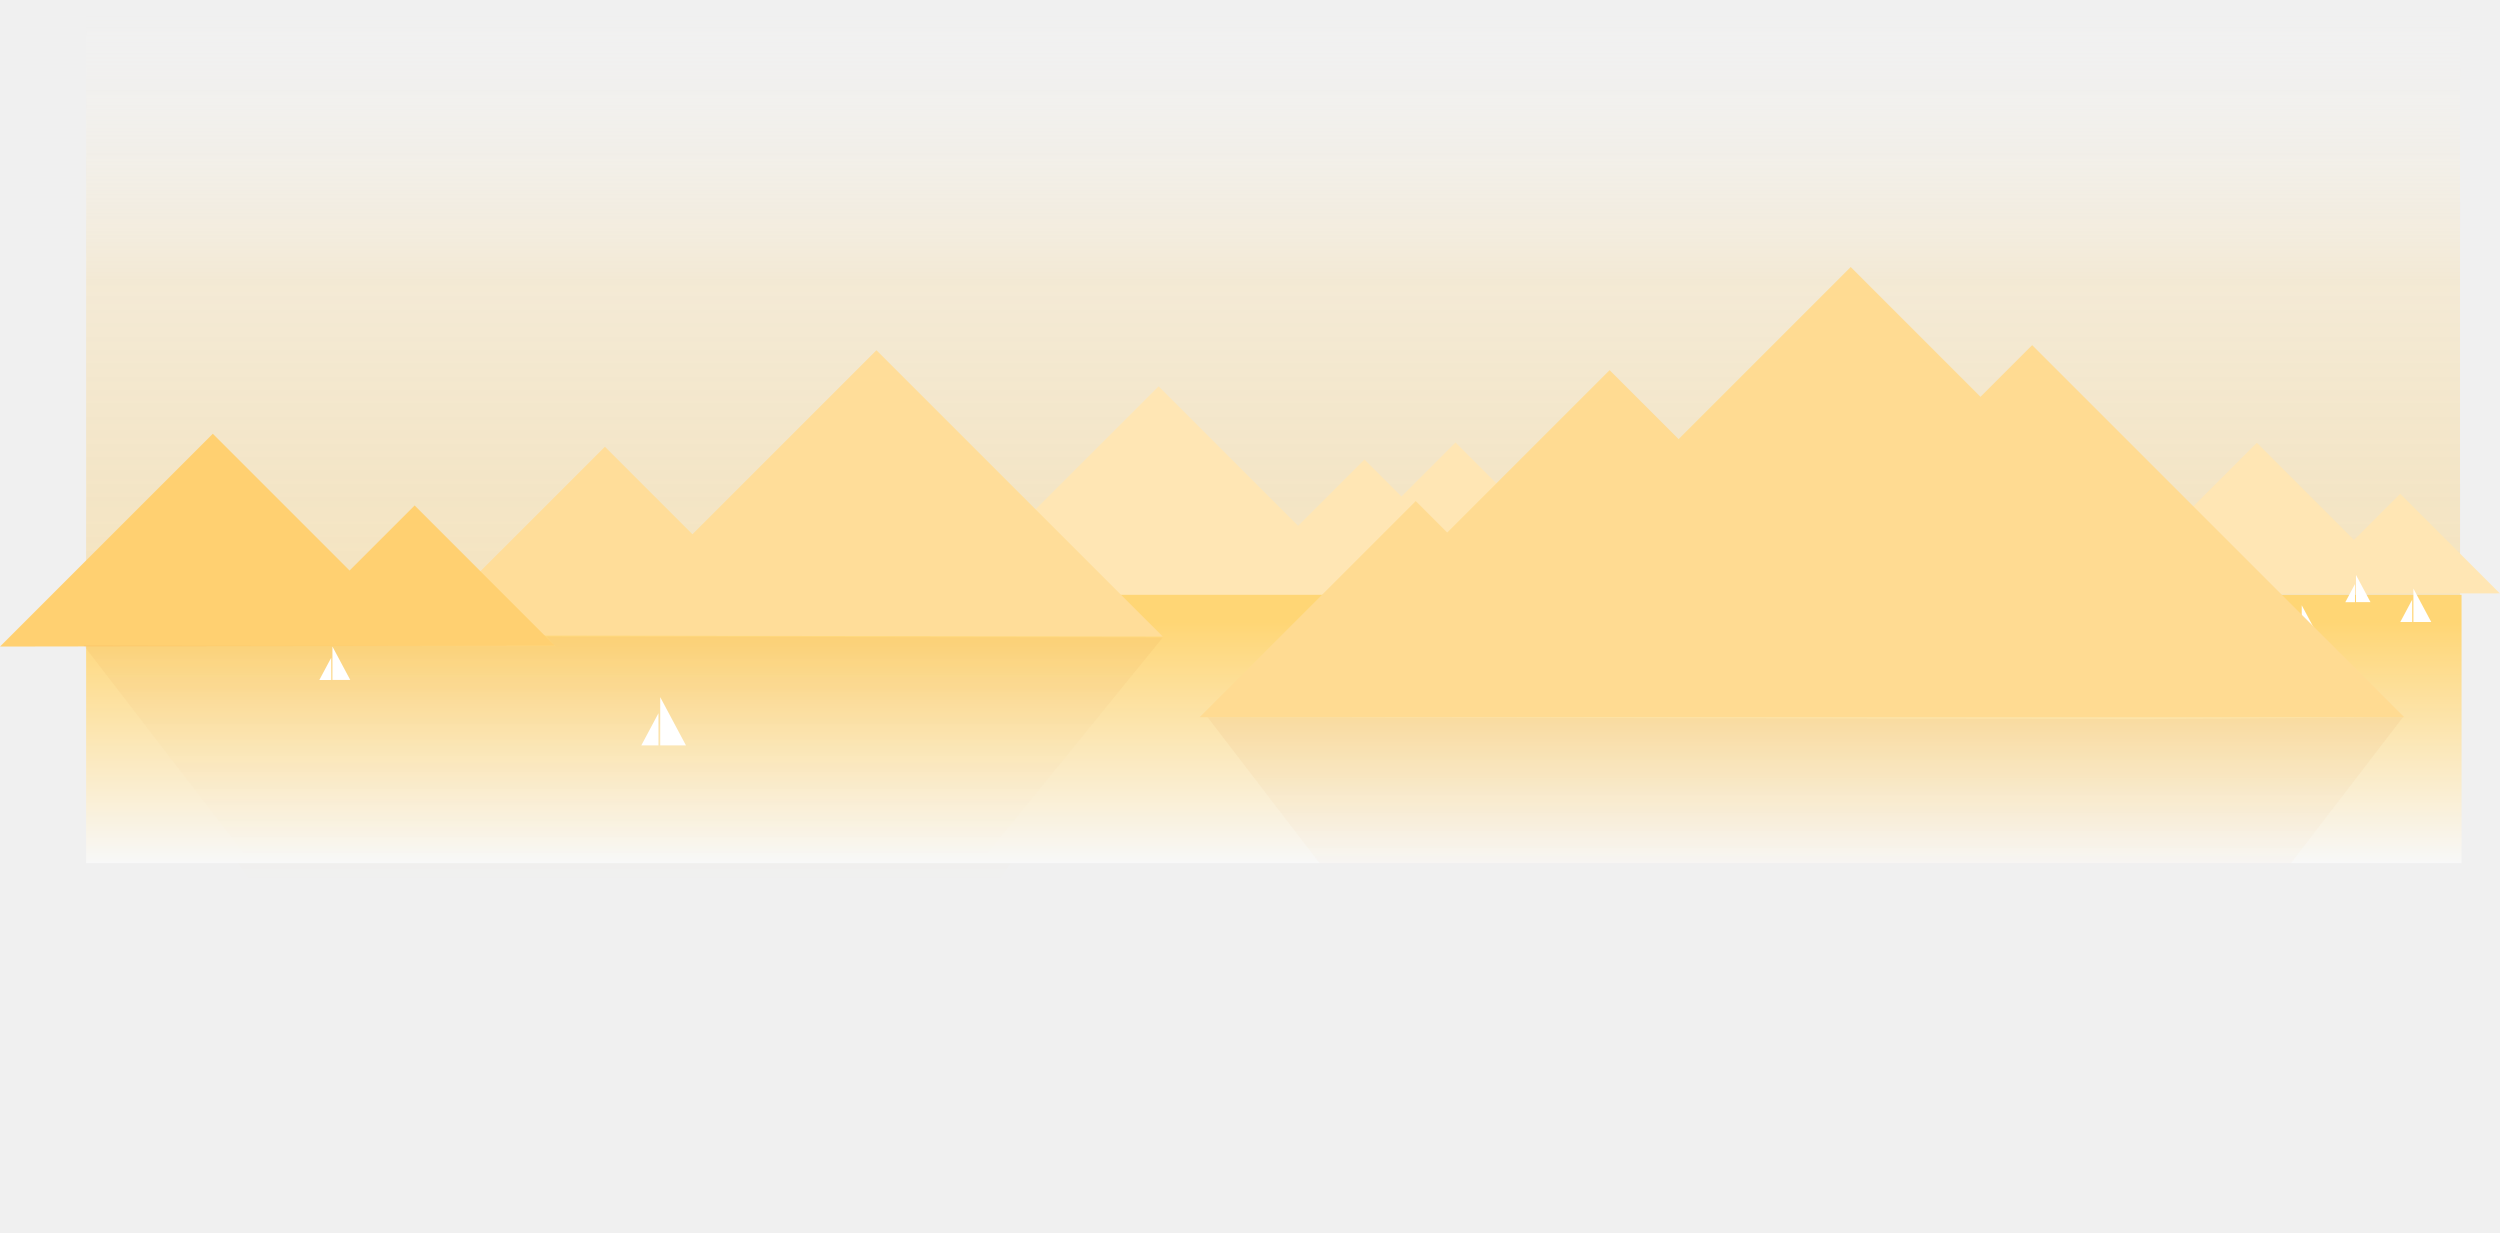
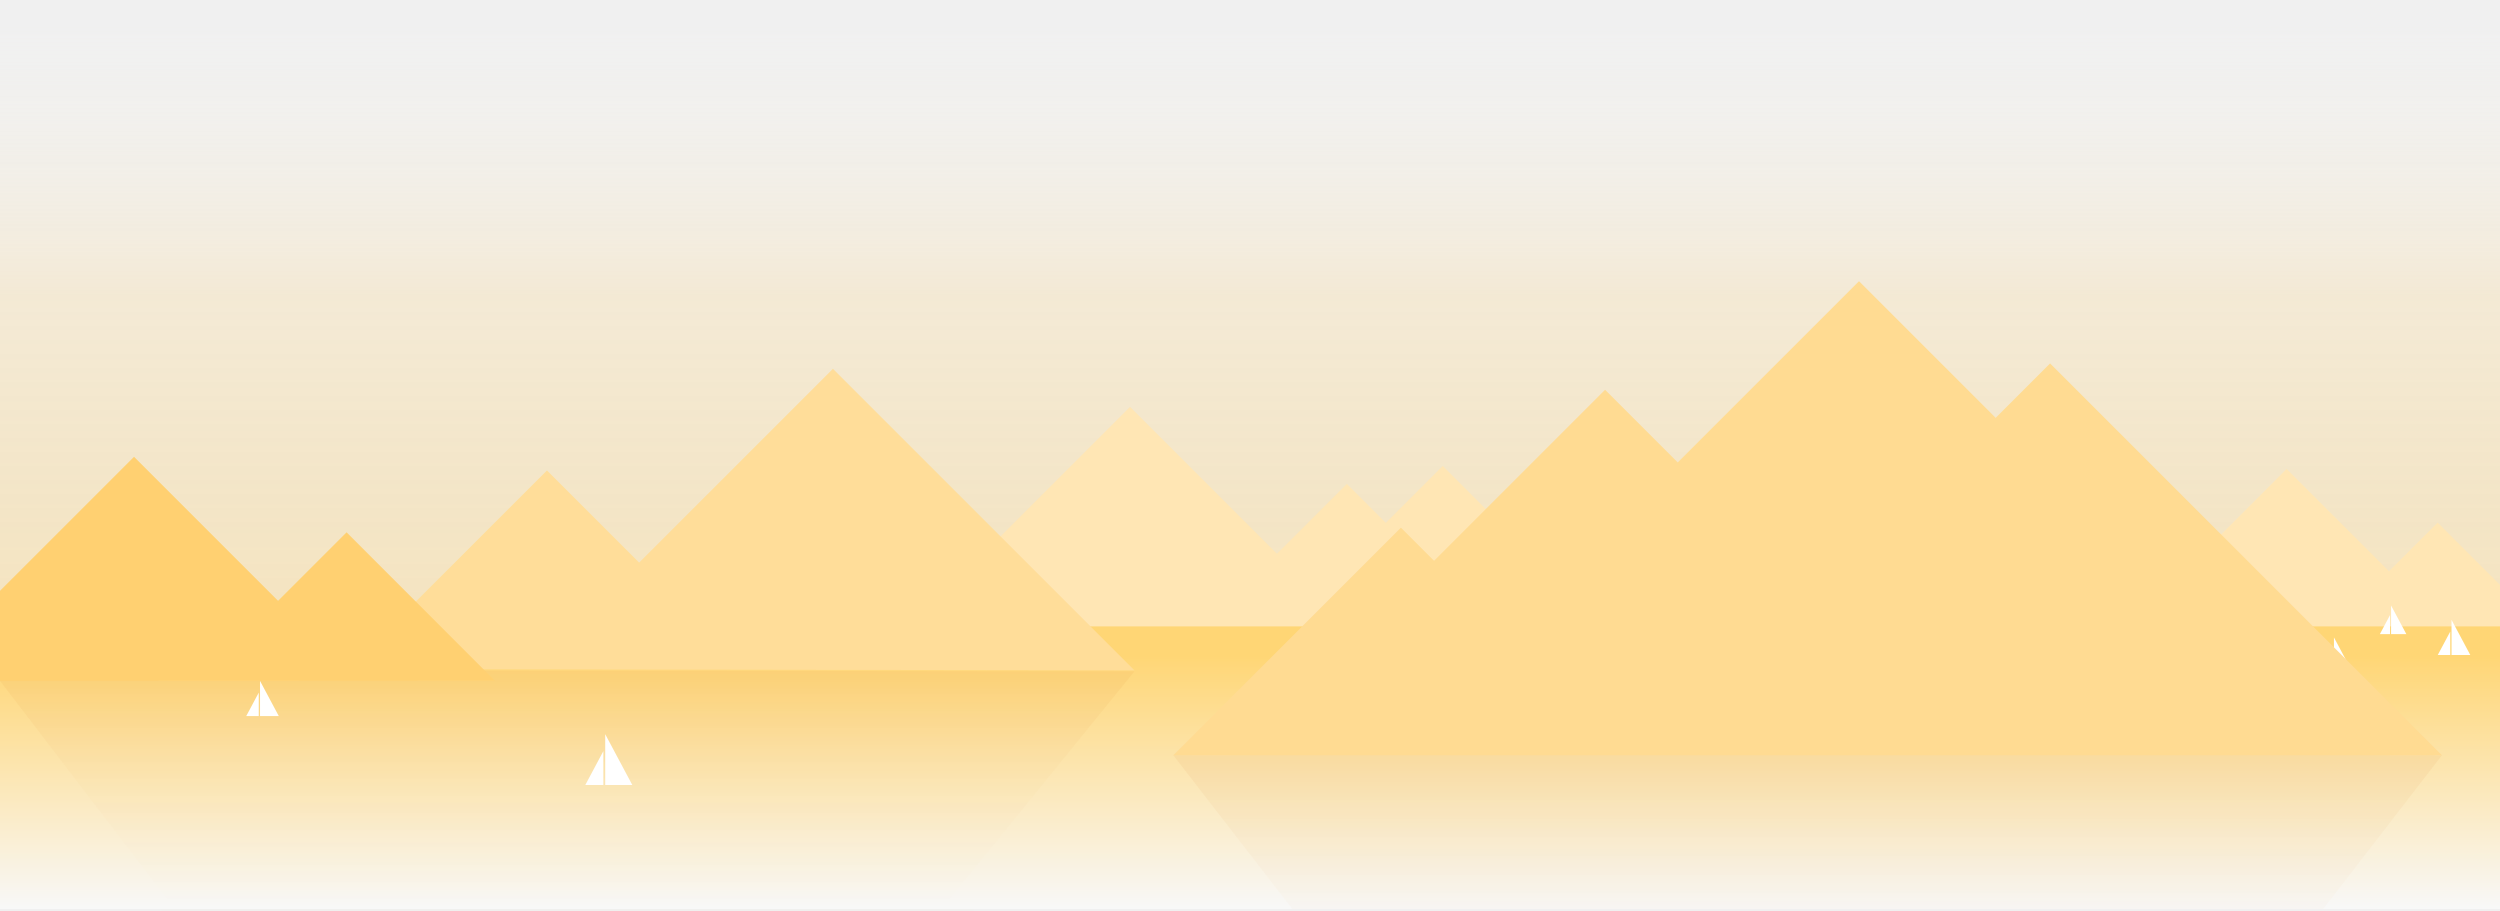
- <svg xmlns="http://www.w3.org/2000/svg" width="100%" height="100%" viewBox="0 0 2022 997" version="1.1" xml:space="preserve" style="fill-rule:evenodd;clip-rule:evenodd;stroke-linejoin:round;stroke-miterlimit:2;">
-   <g transform="matrix(1,0,0,1,69.6692,-8926.39)">
-     <g transform="matrix(1,0,0,9.20507,0,1353.83)">
-       <g transform="matrix(1,0,0,0.0681948,-1691.98,295.257)">
-         <rect x="1691.98" y="7733.65" width="1920" height="766.354" style="fill:url(#_LinearyellowMountains1);" />
-       </g>
-     </g>
-     <g transform="matrix(1,0,0,9.20507,0,1353.83)">
-       <g transform="matrix(0.545954,0,-6.09078e-33,-0.0874374,-1526.74,973.416)">
-         <path d="M4391.32,1081.93L3898.62,589.236L3830.2,657.662L3658.35,485.818L3430.44,713.725L3339.08,622.361L3124.06,837.387L3082.39,795.727L2796.19,1081.93L4047.68,1080L4391.32,1081.93Z" style="fill:url(#_LinearyellowMountains2);" />
-       </g>
-     </g>
-     <g transform="matrix(1,0,0,9.20507,0,1353.83)">
-       <g transform="matrix(-0.758182,0,0,0.0823658,3209.34,786.638)">
-         <path d="M2716.71,1080L2869.29,927.419L2940.08,998.212L3088.91,849.385L3320.47,1080.94L2716.71,1080Z" style="fill:rgb(255,230,180);" />
-       </g>
-     </g>
-     <g transform="matrix(1,0,0,9.20507,0,1353.83)">
-       <g transform="matrix(-0.527959,0,0,0.0573552,2738.35,812.811)">
-         <path d="M2716.71,1080L2869.29,927.419L2940.08,998.212L3088.91,849.385L3320.47,1080.94L2716.71,1080Z" style="fill:rgb(255,230,180);" />
-       </g>
-     </g>
-     <g transform="matrix(1,0,0,9.20507,0,1353.83)">
-       <g transform="matrix(-0.527959,0,0,0.0573552,3386.48,812.843)">
-         <path d="M2716.71,1080L2869.29,927.419L2940.08,998.212L3088.91,849.385L3320.47,1080.94L2716.71,1080Z" style="fill:rgb(255,230,180);" />
-       </g>
-     </g>
-     <g transform="matrix(1,0,0,9.20507,0,1353.83)">
-       <g transform="matrix(0.988285,0,0,0.0745492,23.7188,352.919)">
-         <rect x="-24" y="7002.01" width="1944" height="316.252" style="fill:url(#_LinearyellowMountains3);" />
-         <clipPath id="_clip4">
-           <rect x="-24" y="7002.01" width="1944" height="316.252" />
-         </clipPath>
-         <g clip-path="url(#_clip4)">
-           <g transform="matrix(0.613322,1.25679e-17,-1.28652e-17,-1.15088,-821.22,8391.45)">
-             <path d="M4391.32,1081.93L3898.62,589.236L3830.2,657.662L3658.35,485.818L3430.44,713.725L3339.08,622.361L3124.06,837.387L3082.39,795.727L2796.19,1081.93L4047.68,1080L4391.32,1081.93Z" style="fill:url(#_LinearyellowMountains5);" />
-           </g>
-         </g>
-       </g>
-     </g>
-     <g transform="matrix(1,0,0,9.20507,0,1353.83)">
-       <g transform="matrix(0.900749,0,0,0.757732,135.497,313.07)">
-         <g transform="matrix(1,0,0,0.12914,8,-178.205)">
-           <path d="M1831,7161L1831,7131L1847,7161L1831,7161Z" style="fill:white;" />
-         </g>
-         <g transform="matrix(-0.666667,0,0,0.0860934,3058.57,130.053)">
-           <path d="M1831,7161L1831,7131L1847,7161L1831,7161Z" style="fill:white;" />
-         </g>
-       </g>
-     </g>
-     <g transform="matrix(1,0,0,9.20507,0,1353.83)">
-       <g transform="matrix(1,0,0,0.841224,-493.029,247.395)">
-         <g transform="matrix(1,0,0,0.12914,-1956.68,610.724)">
-           <path d="M2716.71,1080L2869.29,927.419L2940.08,998.212L3088.91,849.385L3320.47,1080.94L2716.71,1080Z" style="fill:rgb(255,221,153);" />
-         </g>
-         <g transform="matrix(-0.743276,0,0,0.0959868,2891.39,647.608)">
-           <path d="M2716.71,1080L2869.29,927.419L2940.08,998.212L3088.91,849.385L3320.47,1080.94L2716.71,1080Z" style="fill:rgb(255,208,113);" />
-         </g>
-         <g transform="matrix(0.541871,9.95677e-19,-1.13665e-17,-0.0911772,-1022.14,850.147)">
-           <path d="M4403.14,1093.76L3869.09,589.236L3830.2,657.662L3658.35,485.818L3430.44,713.725L3339.08,622.361L3124.06,837.387L3082.39,795.727L2792.5,1084.77L3496.47,1083.72L3483.3,1094.89L4403.14,1093.76Z" style="fill:url(#_LinearyellowMountains6);" />
-         </g>
-         <g transform="matrix(0.610804,0,0,0.0788794,-314.325,673.402)">
-           <path d="M4391.32,1081.93L3898.62,589.236L3830.2,657.662L3658.35,485.818L3430.44,713.725L3339.08,622.361L3124.06,837.387L3082.39,795.727L2796.19,1081.93L4391.32,1081.93Z" style="fill:rgb(255,219,146);" />
-         </g>
-       </g>
-     </g>
-     <g transform="matrix(1,0,0,9.20507,0,1353.83)">
-       <g transform="matrix(0.900749,0,0,0.757732,-1457.27,316.698)">
-         <g transform="matrix(1,0,0,0.12914,8,-178.205)">
-           <path d="M1831,7161L1831,7131L1847,7161L1831,7161Z" style="fill:white;" />
-         </g>
-         <g transform="matrix(-0.666667,0,0,0.0860934,3058.57,130.053)">
-           <path d="M1831,7161L1831,7131L1847,7161L1831,7161Z" style="fill:white;" />
-         </g>
-       </g>
-     </g>
-     <g transform="matrix(1,0,0,9.20507,0,1353.83)">
-       <g transform="matrix(1.30075,0,0,1.09422,-1927.76,71.2358)">
-         <g transform="matrix(1,0,0,0.12914,8,-178.205)">
-           <path d="M1831,7161L1831,7131L1847,7161L1831,7161Z" style="fill:white;" />
-         </g>
-         <g transform="matrix(-0.666667,0,0,0.0860934,3058.57,130.053)">
-           <path d="M1831,7161L1831,7131L1847,7161L1831,7161Z" style="fill:white;" />
-         </g>
-       </g>
-     </g>
-     <g transform="matrix(1,0,0,9.20507,0,1353.83)">
-       <g transform="matrix(0.733333,0,0,0.616898,487.264,415.004)">
-         <g transform="matrix(1,0,0,0.12914,8,-178.205)">
-           <path d="M1831,7161L1831,7131L1847,7161L1831,7161Z" style="fill:white;" />
-         </g>
-         <g transform="matrix(-0.666667,0,0,0.0860934,3058.57,130.053)">
-           <path d="M1831,7161L1831,7131L1847,7161L1831,7161Z" style="fill:white;" />
-         </g>
-       </g>
-     </g>
-     <g transform="matrix(1,0,0,9.20507,0,1353.83)">
-       <g transform="matrix(0.900749,0,0,0.757732,225.814,311.603)">
-         <g transform="matrix(1,0,0,0.12914,8,-178.205)">
-           <path d="M1831,7161L1831,7131L1847,7161L1831,7161Z" style="fill:white;" />
-         </g>
-         <g transform="matrix(-0.666667,0,0,0.0860934,3058.57,130.053)">
-           <path d="M1831,7161L1831,7131L1847,7161L1831,7161Z" style="fill:white;" />
-         </g>
-       </g>
-     </g>
+ <svg xmlns="http://www.w3.org/2000/svg" width="100%" height="100%" viewBox="0 0 1920 699" version="1.1" xml:space="preserve" style="fill-rule:evenodd;clip-rule:evenodd;stroke-linejoin:round;stroke-miterlimit:2;">
+   <rect x="0" y="0" width="1920" height="481.07" style="fill:url(#_Linear1);" />
+   <path d="M871.212,516.974l-268.99,396.556l-37.358,-55.074l-93.819,138.312l-124.427,-183.435l-49.88,73.536l-117.394,-173.067l-22.745,33.531l-156.256,-230.359l683.258,1.557l187.611,-1.557Z" style="fill:url(#_Linear2);" />
+   <path d="M1150.06,487.326l-115.684,-115.684l-53.674,53.674l-112.838,-112.838l-175.565,175.565l457.761,-0.717Z" style="fill:#ffe6b4;" />
+   <path d="M1304.53,479.611l-80.557,-80.556l-37.375,37.376l-78.575,-78.575l-122.254,122.254l318.761,-0.499Z" style="fill:#ffe6b4;" />
+   <path d="M1952.66,481.905l-80.557,-80.557l-37.375,37.376l-78.575,-78.575l-122.254,122.255l318.761,-0.499Z" style="fill:#ffe6b4;" />
+   <rect x="0" y="481.069" width="1920" height="217.022" style="fill:url(#_Linear3);" />
+   <clipPath id="_clip4">
+     <rect x="0" y="481.069" width="1920" height="217.022" />
+   </clipPath>
+   <g clip-path="url(#_clip4)">
+     <path d="M1875.38,580.091l-300.656,389.096l-41.794,-54.041l-104.962,135.718l-139.204,-179.994l-55.805,72.156l-131.337,-169.82l-25.445,32.901l-175.075,-226.036l542.037,-1.885l432.241,1.905Z" style="fill:url(#_Linear5);" />
+   </g>
+   <g>
+     <path d="M1792.47,516.559l0,-27.022l14.412,27.022l-14.412,0Z" style="fill:#fff;" />
+     <path d="M1791.48,516.559l0,-18.015l-9.608,18.015l9.608,0Z" style="fill:#fff;" />
+   </g>
+   <g>
+     <path d="M267.49,513.87l152.581,-152.581l70.793,70.793l148.827,-148.827l231.56,231.56l-603.761,-0.945Z" style="fill:#fd9;" />
+     <path d="M379.973,522.696l-113.801,-113.88l-52.618,52.619l-110.62,-110.62l-172.113,172.113l449.152,-0.232Z" style="fill:#ffd071;" />
+     <path d="M871.251,515.62l-289.384,356.207l-21.078,-48.311l-93.118,121.328l-123.495,-160.91l-49.508,64.506l-116.516,-151.815l-22.574,29.413l-155.578,-203.145l379.955,-0.191l-7.724,-7.751l499.02,0.669Z" style="fill:url(#_Linear6);" />
+     <path d="M1875.41,580.07l-300.942,-300.943l-41.796,41.795l-104.963,-104.963l-139.206,139.207l-55.805,-55.806l-131.339,131.339l-25.446,-25.446l-174.817,174.817l974.314,-0Z" style="fill:#ffdb92;" />
+   </g>
+   <g>
+     <path d="M199.701,549.951l-0,-27.023l14.412,27.023l-14.412,-0Z" style="fill:#fff;" />
+     <path d="M198.716,549.951l-0,-18.015l-9.608,18.015l9.608,-0Z" style="fill:#fff;" />
+   </g>
+   <g>
+     <path d="M464.805,602.882l0,-39.023l20.812,39.023l-20.812,-0Z" style="fill:#fff;" />
+     <path d="M463.383,602.882l-0,-26.015l-13.875,26.015l13.875,-0Z" style="fill:#fff;" />
+   </g>
+   <g>
+     <path d="M1836.35,487.025l0,-22l11.734,22l-11.734,0Z" style="fill:#fff;" />
+     <path d="M1835.55,487.025l0,-14.666l-7.822,14.666l7.822,0Z" style="fill:#fff;" />
+   </g>
+   <g>
+     <path d="M1882.78,503.048l-0,-27.023l14.412,27.023l-14.412,-0Z" style="fill:#fff;" />
+     <path d="M1881.8,503.048l-0,-18.015l-9.608,18.015l9.608,-0Z" style="fill:#fff;" />
  </g>
  <defs>
-     <linearGradient id="_LinearyellowMountains1" x1="0" y1="0" x2="1" y2="0" gradientUnits="userSpaceOnUse" gradientTransform="matrix(4.67037e-14,-759.929,858.099,5.23505e-14,2698,8493.57)">
-       <stop offset="0" style="stop-color:rgb(250,207,115);stop-opacity:0.39" />
-       <stop offset="0.52" style="stop-color:rgb(251,218,148);stop-opacity:0.3" />
-       <stop offset="1" style="stop-color:white;stop-opacity:0" />
+     <linearGradient id="_Linear1" x1="0" y1="0" x2="1" y2="0" gradientUnits="userSpaceOnUse" gradientTransform="matrix(4.67037e-14,-477.036,858.099,3.28624e-14,1006.02,477.036)">
+       <stop offset="0" style="stop-color:#facf73;stop-opacity:0.39" />
+       <stop offset="0.52" style="stop-color:#fbda94;stop-opacity:0.3" />
+       <stop offset="1" style="stop-color:#fff;stop-opacity:0" />
    </linearGradient>
-     <linearGradient id="_LinearyellowMountains2" x1="0" y1="0" x2="1" y2="0" gradientUnits="userSpaceOnUse" gradientTransform="matrix(1.49622e-14,-236.064,-313.46,-1.73252e-14,3631.02,1073.45)">
-       <stop offset="0" style="stop-color:rgb(198,89,0);stop-opacity:0.1" />
-       <stop offset="1" style="stop-color:rgb(255,199,59);stop-opacity:0" />
+     <linearGradient id="_Linear2" x1="0" y1="0" x2="1" y2="0" gradientUnits="userSpaceOnUse" gradientTransform="matrix(8.1687e-15,190,-171.135,1.39444e-14,456.126,523.803)">
+       <stop offset="0" style="stop-color:#c65900;stop-opacity:0.1" />
+       <stop offset="1" style="stop-color:#ffc73b;stop-opacity:0" />
    </linearGradient>
-     <linearGradient id="_LinearyellowMountains3" x1="0" y1="0" x2="1" y2="0" gradientUnits="userSpaceOnUse" gradientTransform="matrix(1.41249e-14,283.68,-230.678,1.73704e-14,910.971,7034.58)">
-       <stop offset="0" style="stop-color:rgb(255,214,117);stop-opacity:1" />
-       <stop offset="1" style="stop-color:rgb(248,248,248);stop-opacity:1" />
+     <linearGradient id="_Linear3" x1="0" y1="0" x2="1" y2="0" gradientUnits="userSpaceOnUse" gradientTransform="matrix(1.39506e-14,194.67,-227.83,1.19201e-14,923.428,503.422)">
+       <stop offset="0" style="stop-color:#ffd675;stop-opacity:1" />
+       <stop offset="1" style="stop-color:#f8f8f8;stop-opacity:1" />
    </linearGradient>
-     <linearGradient id="_LinearyellowMountains5" x1="0" y1="0" x2="1" y2="0" gradientUnits="userSpaceOnUse" gradientTransform="matrix(1.48181e-14,-231.04,-310.441,-1.69565e-14,3626.64,1060.94)">
-       <stop offset="0" style="stop-color:rgb(198,89,0);stop-opacity:0.05" />
-       <stop offset="1" style="stop-color:rgb(255,199,59);stop-opacity:0" />
+     <linearGradient id="_Linear5" x1="0" y1="0" x2="1" y2="0" gradientUnits="userSpaceOnUse" gradientTransform="matrix(1.21971e-14,182.469,-189.616,1.05225e-14,1408.6,596.647)">
+       <stop offset="0" style="stop-color:#c65900;stop-opacity:0.05" />
+       <stop offset="1" style="stop-color:#ffc73b;stop-opacity:0" />
    </linearGradient>
-     <linearGradient id="_LinearyellowMountains6" x1="0" y1="0" x2="1" y2="0" gradientUnits="userSpaceOnUse" gradientTransform="matrix(1.49622e-14,-236.064,-313.46,-1.73252e-14,3631.02,1073.45)">
-       <stop offset="0" style="stop-color:rgb(198,89,0);stop-opacity:0.05" />
-       <stop offset="1" style="stop-color:rgb(255,199,59);stop-opacity:0" />
+     <linearGradient id="_Linear6" x1="0" y1="0" x2="1" y2="0" gradientUnits="userSpaceOnUse" gradientTransform="matrix(1.07908e-14,166.669,-169.855,9.81533e-15,452.864,529.957)">
+       <stop offset="0" style="stop-color:#c65900;stop-opacity:0.05" />
+       <stop offset="1" style="stop-color:#ffc73b;stop-opacity:0" />
    </linearGradient>
  </defs>
</svg>
